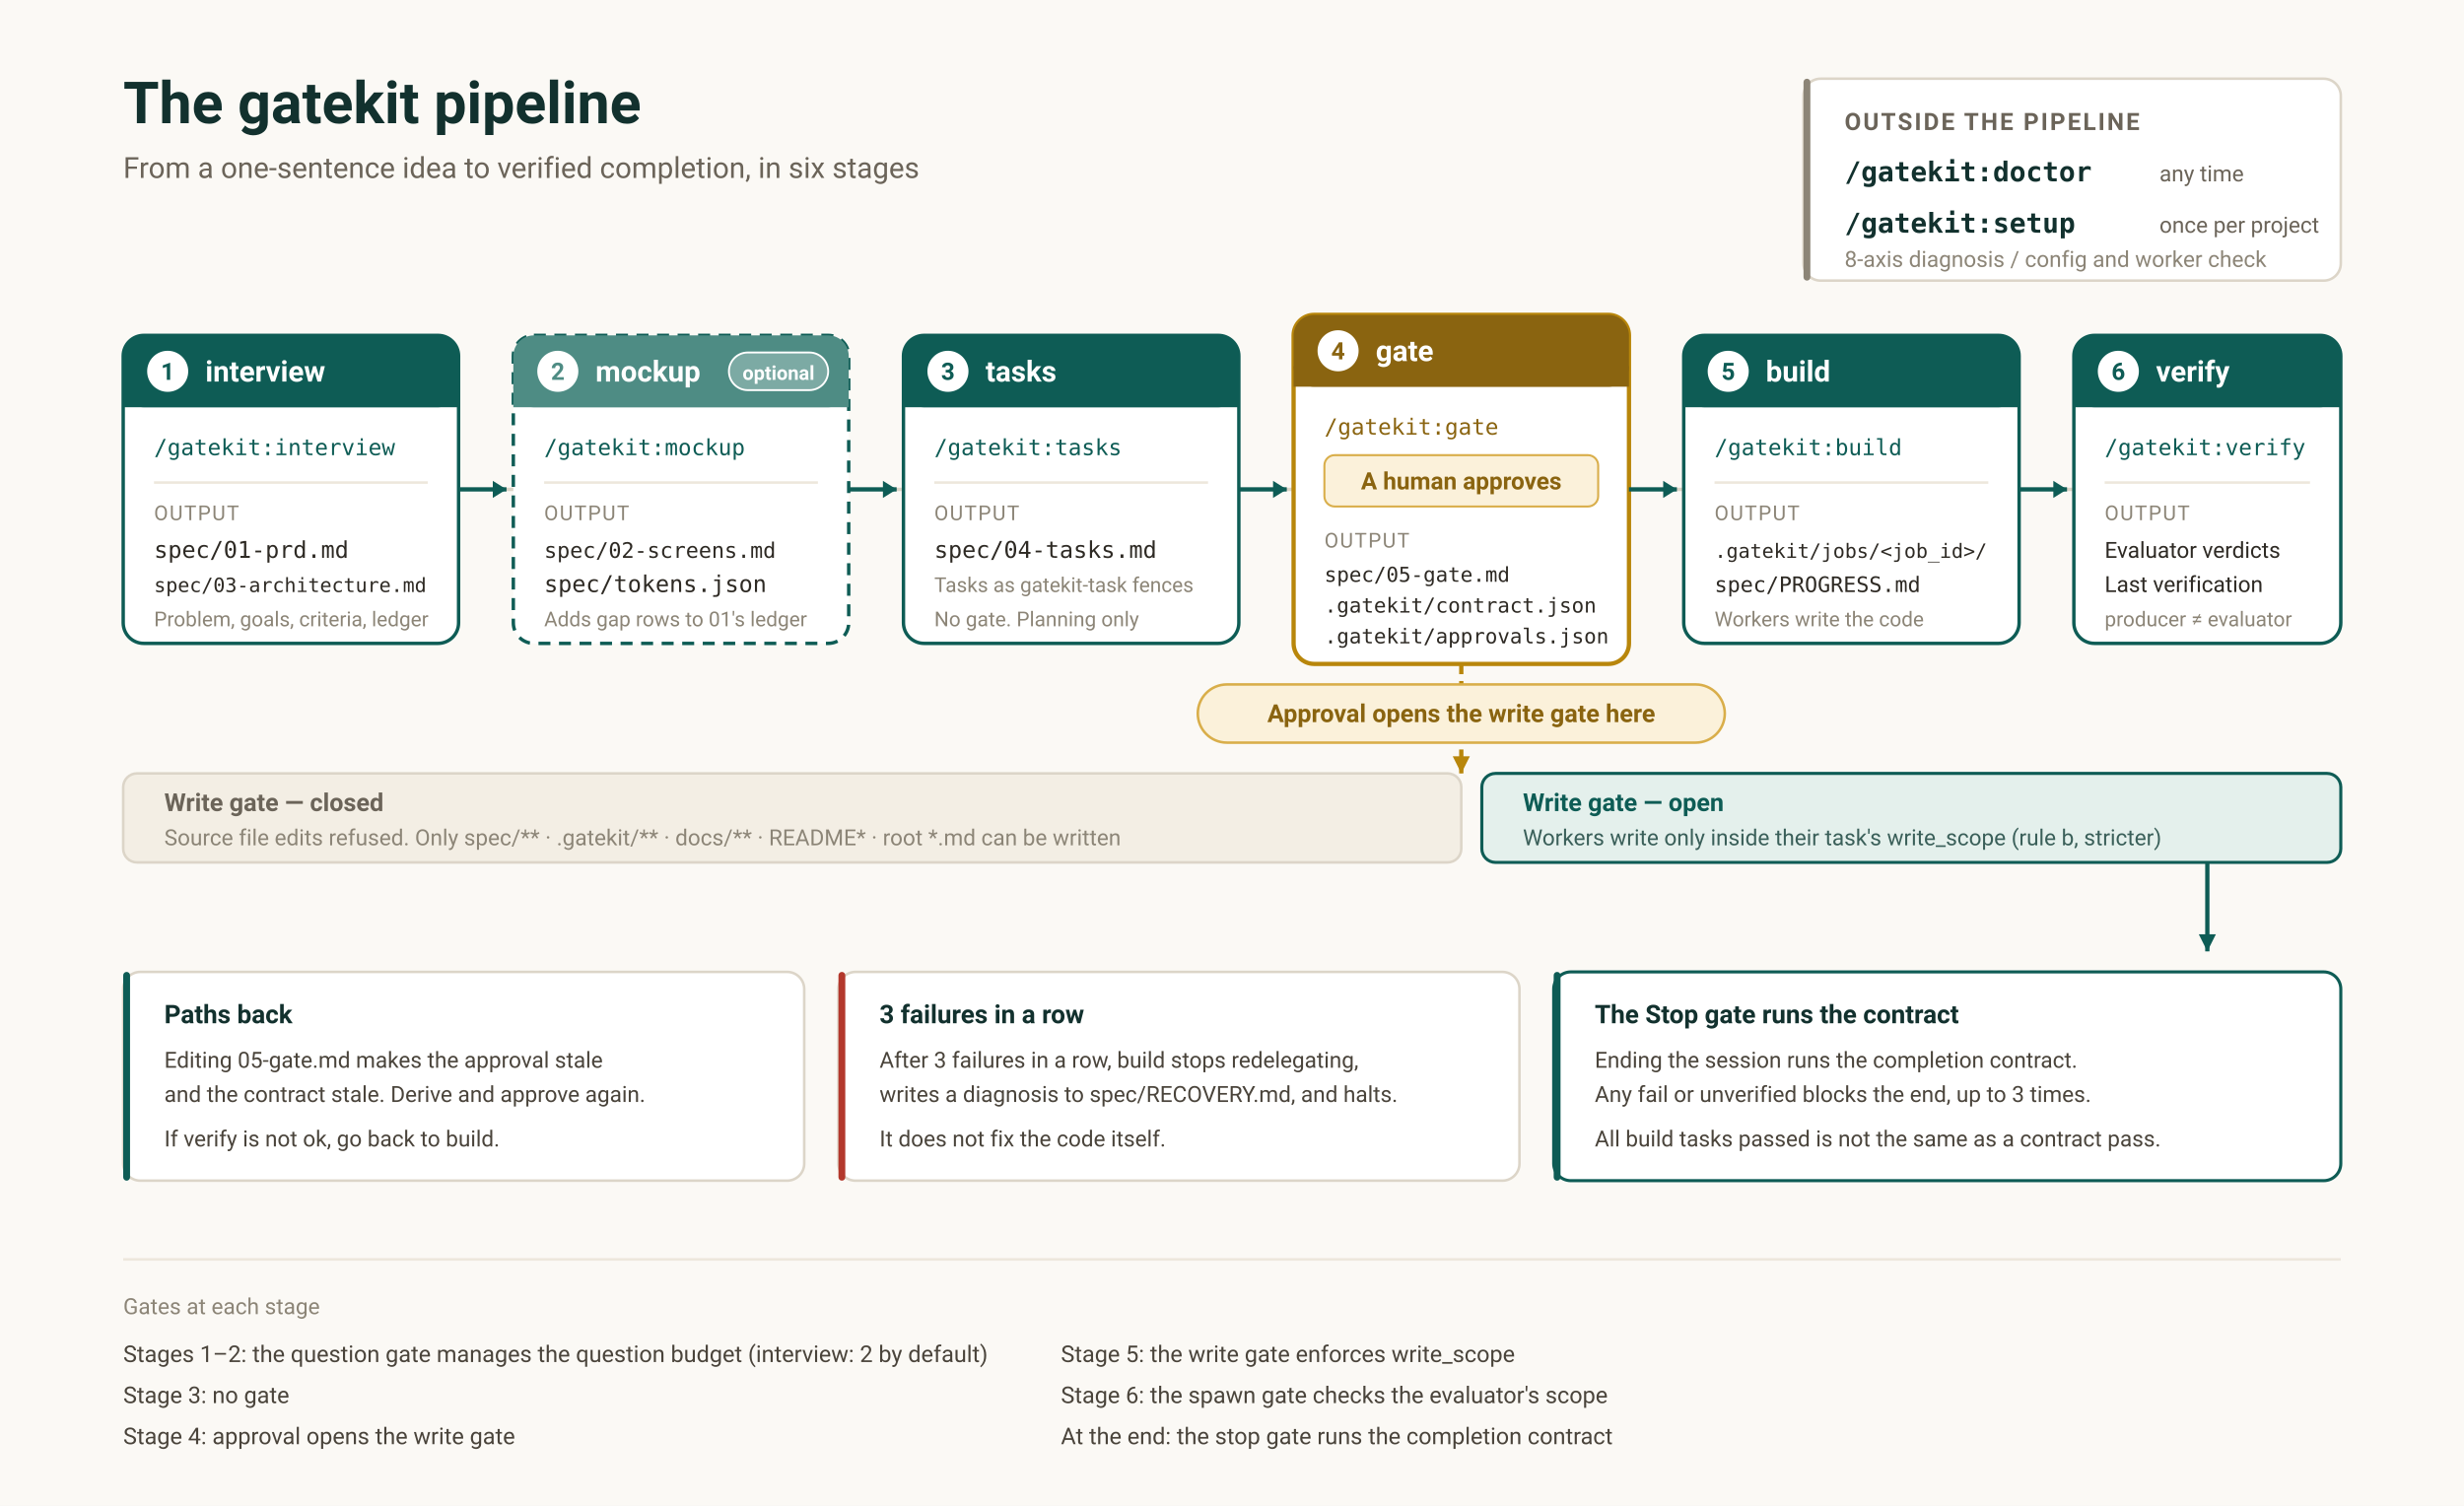
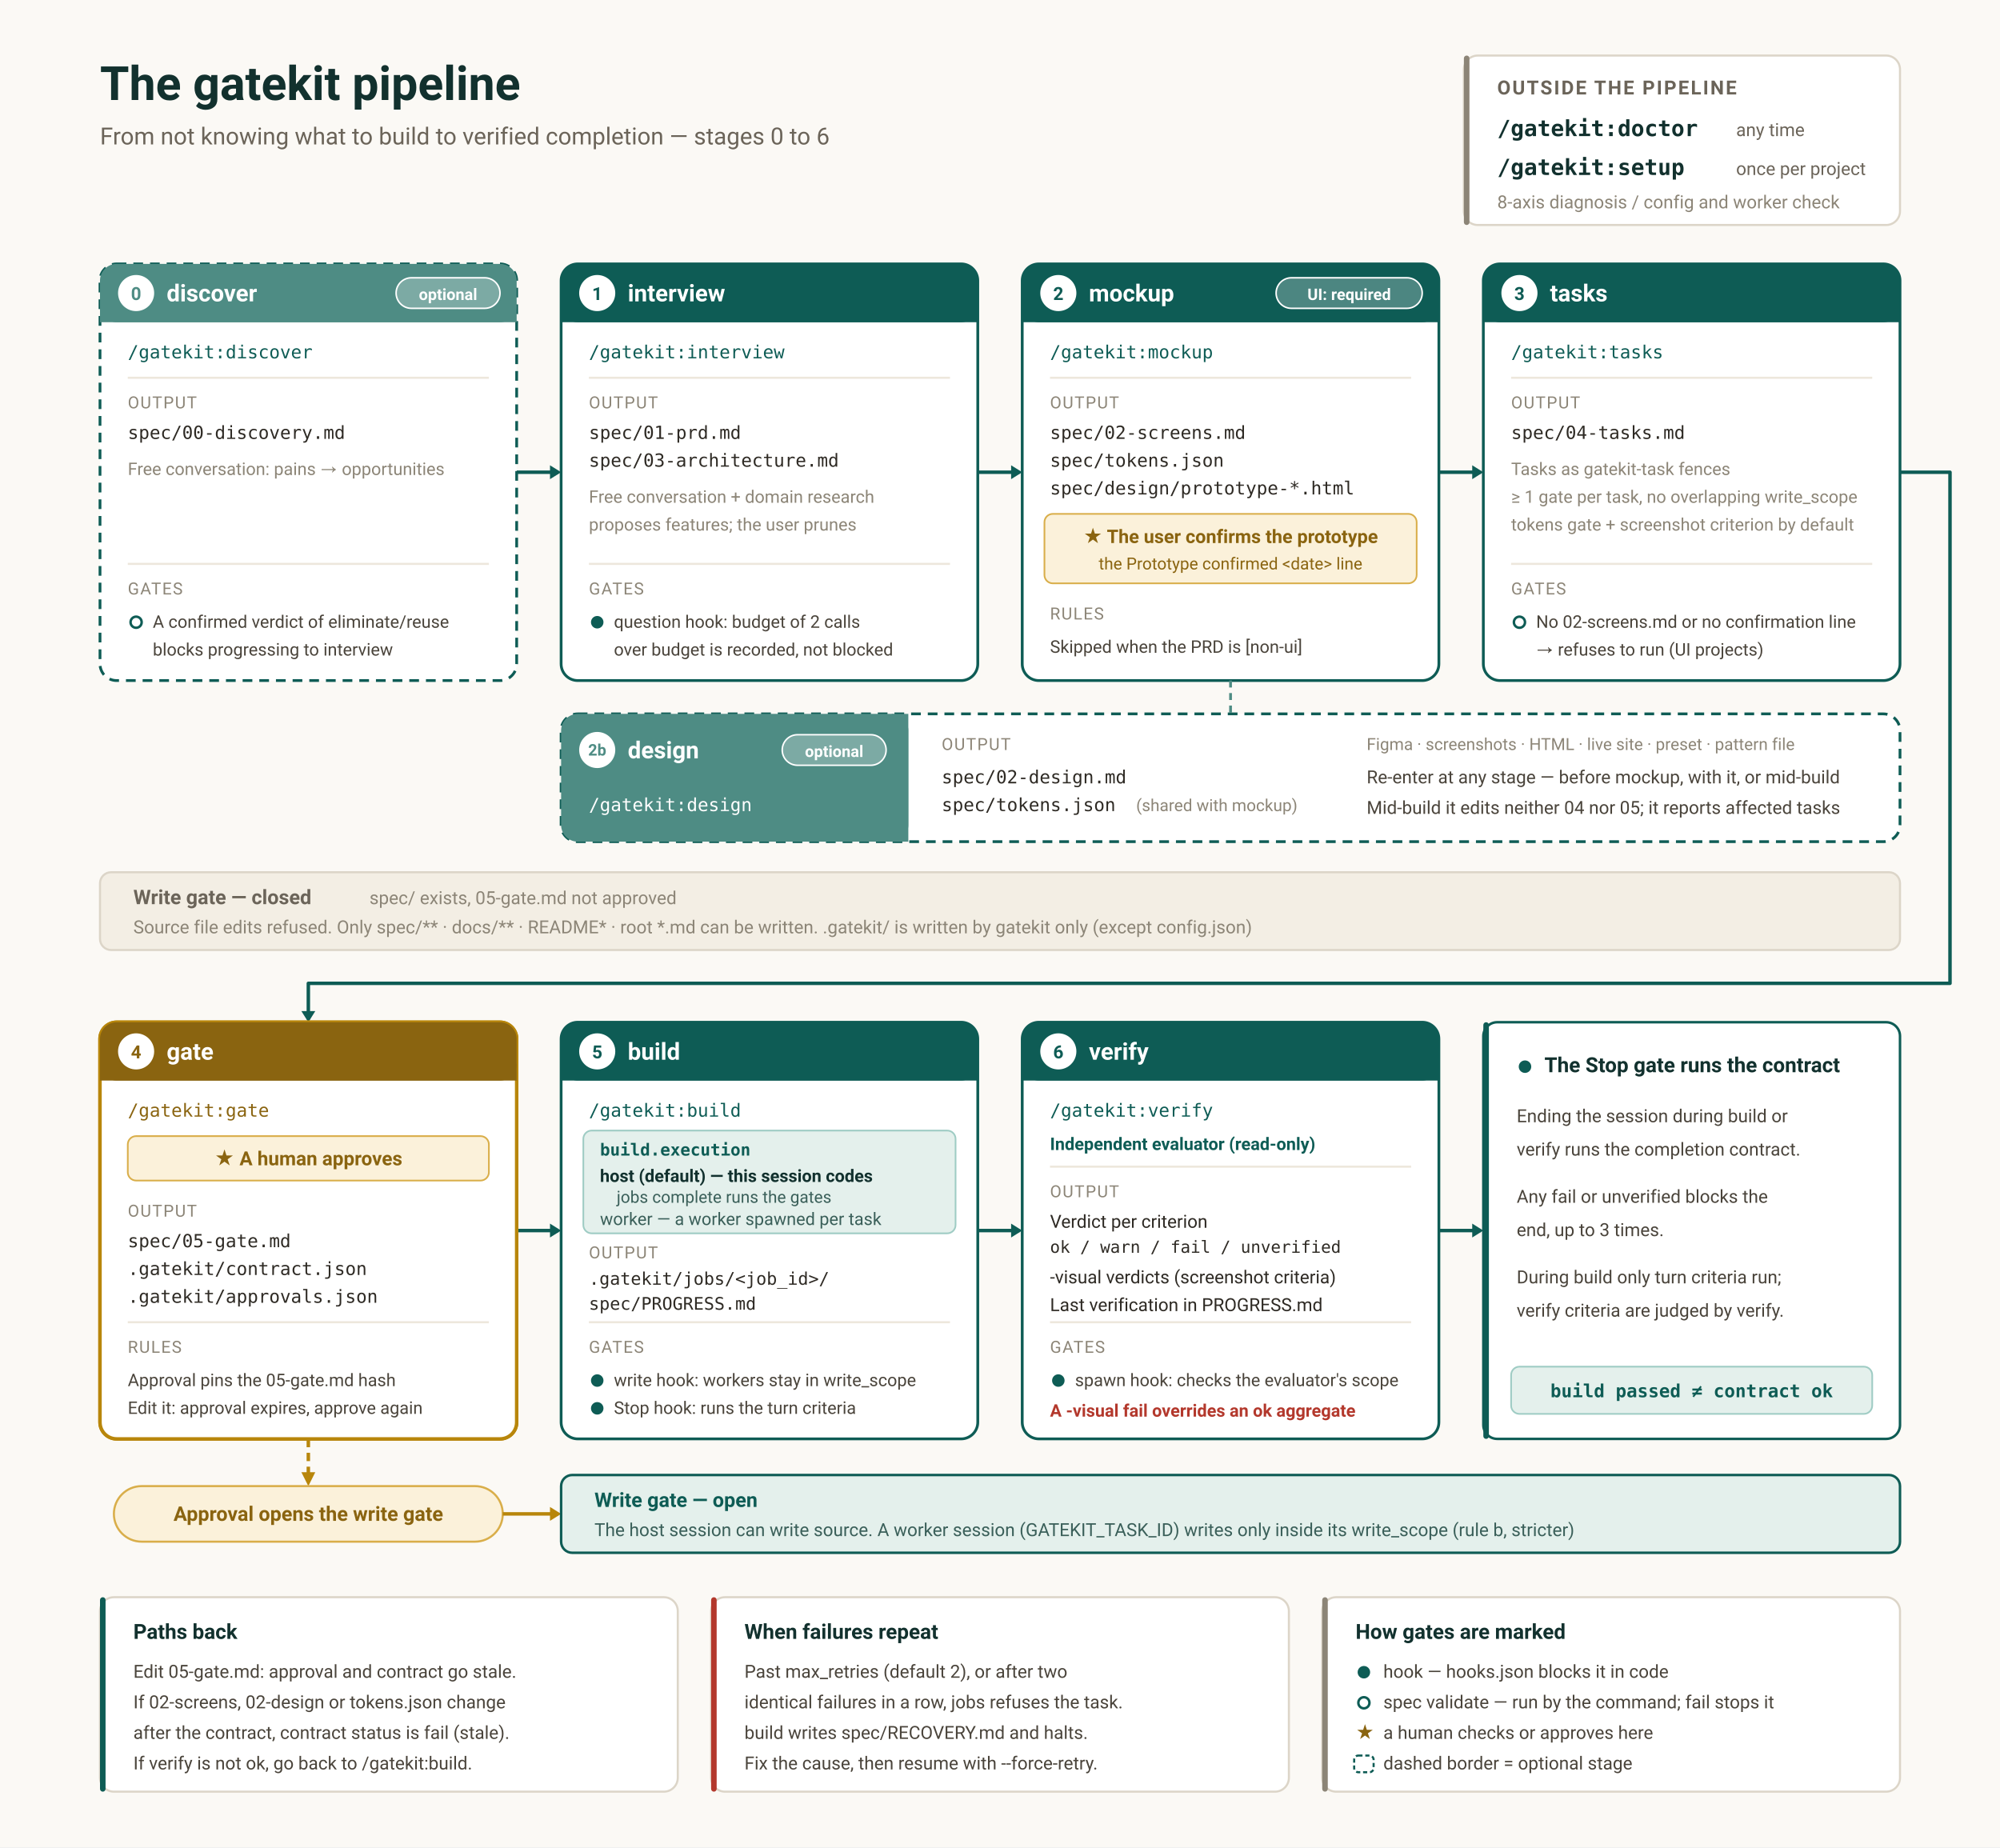
- <svg xmlns="http://www.w3.org/2000/svg" width="1440" height="880" viewBox="0 0 1440 880" font-family="-apple-system, BlinkMacSystemFont, &quot;Segoe UI&quot;, Roboto, Helvetica, Arial, sans-serif">
-   <rect x="0" y="0" width="1440" height="880" fill="#FBF9F5" />
-   <text x="72" y="72" font-size="34" font-weight="700" fill="#12312E">The gatekit pipeline</text>
-   <text x="72" y="104" font-size="17" fill="#6B6459">From a one-sentence idea to verified completion, in six stages</text>
-   <rect x="1054" y="46" width="314" height="118" rx="10" fill="#FFFFFF" stroke="#DCD5C8" stroke-width="1.5" />
-   <rect x="1054" y="46" width="4" height="118" rx="2" fill="#8C8577" />
-   <text x="1078" y="76" font-size="14" font-weight="700" fill="#6B6459" letter-spacing="1.2">OUTSIDE THE PIPELINE</text>
-   <text x="1078" y="106" font-size="16" font-weight="600" fill="#12312E" font-family="ui-monospace, SFMono-Regular, Menlo, monospace">/gatekit:doctor</text>
-   <text x="1262" y="106" font-size="13" fill="#6B6459">any time</text>
-   <text x="1078" y="136" font-size="16" font-weight="600" fill="#12312E" font-family="ui-monospace, SFMono-Regular, Menlo, monospace">/gatekit:setup</text>
-   <text x="1262" y="136" font-size="13" fill="#6B6459">once per project</text>
-   <text x="1078" y="156" font-size="13" fill="#8C8577">8-axis diagnosis / config and worker check</text>
-   <line x1="72" y1="286" x2="1368" y2="286" stroke="#DCD5C8" stroke-width="2" />
-   <g>
-     <rect x="72" y="196" width="196" height="180" rx="12" fill="#FFFFFF" stroke="#0E5C55" stroke-width="2" />
-     <rect x="72" y="196" width="196" height="42" rx="12" fill="#0E5C55" />
-     <rect x="72" y="226" width="196" height="12" fill="#0E5C55" />
-     <circle cx="98" cy="217" r="12" fill="#FFFFFF" />
-     <text x="98" y="222" font-size="14" font-weight="700" fill="#0E5C55" text-anchor="middle">1</text>
-     <text x="120" y="223" font-size="17" font-weight="700" fill="#FFFFFF">interview</text>
-     <text x="90" y="266" font-size="13" fill="#0E5C55" font-family="ui-monospace, SFMono-Regular, Menlo, monospace">/gatekit:interview</text>
-     <line x1="90" y1="282" x2="250" y2="282" stroke="#EDE7DC" stroke-width="1.5" />
-     <text x="90" y="304" font-size="12" fill="#8C8577" letter-spacing="0.8">OUTPUT</text>
-     <text x="90" y="326" font-size="13.5" fill="#2E2A24" font-family="ui-monospace, SFMono-Regular, Menlo, monospace">spec/01-prd.md</text>
-     <text x="90" y="346" font-size="11.5" fill="#2E2A24" font-family="ui-monospace, SFMono-Regular, Menlo, monospace">spec/03-architecture.md</text>
-     <text x="90" y="366" font-size="12" fill="#8C8577">Problem, goals, criteria, ledger</text>
-   </g>
-   <path d="M 268 286 L 296 286" stroke="#0E5C55" stroke-width="2.5" fill="none" />
-   <path d="M 296 286 L 288 281 L 288 291 Z" fill="#0E5C55" />
-   <g>
-     <rect x="300" y="196" width="196" height="180" rx="12" fill="#FFFFFF" stroke="#0E5C55" stroke-width="2" stroke-dasharray="7 5" />
-     <rect x="300" y="196" width="196" height="42" rx="12" fill="#4E8C84" />
-     <rect x="300" y="226" width="196" height="12" fill="#4E8C84" />
-     <circle cx="326" cy="217" r="12" fill="#FFFFFF" />
-     <text x="326" y="222" font-size="14" font-weight="700" fill="#4E8C84" text-anchor="middle">2</text>
-     <text x="348" y="223" font-size="17" font-weight="700" fill="#FFFFFF">mockup</text>
-     <rect x="426" y="206" width="58" height="22" rx="11" fill="#FFFFFF" fill-opacity="0.26" stroke="#FFFFFF" stroke-width="1.1" />
-     <text x="455" y="222" font-size="11.5" font-weight="700" fill="#FFFFFF" text-anchor="middle">optional</text>
-     <text x="318" y="266" font-size="13" fill="#0E5C55" font-family="ui-monospace, SFMono-Regular, Menlo, monospace">/gatekit:mockup</text>
-     <line x1="318" y1="282" x2="478" y2="282" stroke="#EDE7DC" stroke-width="1.5" />
-     <text x="318" y="304" font-size="12" fill="#8C8577" letter-spacing="0.8">OUTPUT</text>
-     <text x="318" y="326" font-size="12.5" fill="#2E2A24" font-family="ui-monospace, SFMono-Regular, Menlo, monospace">spec/02-screens.md</text>
-     <text x="318" y="346" font-size="13.5" fill="#2E2A24" font-family="ui-monospace, SFMono-Regular, Menlo, monospace">spec/tokens.json</text>
-     <text x="318" y="366" font-size="12" fill="#8C8577">Adds gap rows to 01's ledger</text>
-   </g>
-   <path d="M 496 286 L 524 286" stroke="#0E5C55" stroke-width="2.5" fill="none" />
-   <path d="M 524 286 L 516 281 L 516 291 Z" fill="#0E5C55" />
-   <g>
-     <rect x="528" y="196" width="196" height="180" rx="12" fill="#FFFFFF" stroke="#0E5C55" stroke-width="2" />
-     <rect x="528" y="196" width="196" height="42" rx="12" fill="#0E5C55" />
-     <rect x="528" y="226" width="196" height="12" fill="#0E5C55" />
-     <circle cx="554" cy="217" r="12" fill="#FFFFFF" />
-     <text x="554" y="222" font-size="14" font-weight="700" fill="#0E5C55" text-anchor="middle">3</text>
-     <text x="576" y="223" font-size="17" font-weight="700" fill="#FFFFFF">tasks</text>
-     <text x="546" y="266" font-size="13" fill="#0E5C55" font-family="ui-monospace, SFMono-Regular, Menlo, monospace">/gatekit:tasks</text>
-     <line x1="546" y1="282" x2="706" y2="282" stroke="#EDE7DC" stroke-width="1.5" />
-     <text x="546" y="304" font-size="12" fill="#8C8577" letter-spacing="0.8">OUTPUT</text>
-     <text x="546" y="326" font-size="13.5" fill="#2E2A24" font-family="ui-monospace, SFMono-Regular, Menlo, monospace">spec/04-tasks.md</text>
-     <text x="546" y="346" font-size="12" fill="#8C8577">Tasks as gatekit-task fences</text>
-     <text x="546" y="366" font-size="12" fill="#8C8577">No gate. Planning only</text>
-   </g>
-   <path d="M 724 286 L 752 286" stroke="#0E5C55" stroke-width="2.5" fill="none" />
-   <path d="M 752 286 L 744 281 L 744 291 Z" fill="#0E5C55" />
-   <g>
-     <rect x="756" y="184" width="196" height="204" rx="12" fill="#FFFFFF" stroke="#B8860B" stroke-width="2.5" />
-     <rect x="756" y="184" width="196" height="42" rx="12" fill="#8A6410" />
-     <rect x="756" y="214" width="196" height="12" fill="#8A6410" />
-     <circle cx="782" cy="205" r="12" fill="#FFFFFF" />
-     <text x="782" y="210" font-size="14" font-weight="700" fill="#8A6410" text-anchor="middle">4</text>
-     <text x="804" y="211" font-size="17" font-weight="700" fill="#FFFFFF">gate</text>
-     <text x="774" y="254" font-size="13" fill="#8A6410" font-family="ui-monospace, SFMono-Regular, Menlo, monospace">/gatekit:gate</text>
-     <rect x="774" y="266" width="160" height="30" rx="6" fill="#FBF1DA" stroke="#D9AE4A" stroke-width="1.2" />
-     <text x="854" y="286" font-size="14" font-weight="700" fill="#8A6410" text-anchor="middle">A human approves</text>
-     <text x="774" y="320" font-size="12" fill="#8C8577" letter-spacing="0.8">OUTPUT</text>
-     <text x="774" y="340" font-size="12" fill="#2E2A24" font-family="ui-monospace, SFMono-Regular, Menlo, monospace">spec/05-gate.md</text>
-     <text x="774" y="358" font-size="12" fill="#2E2A24" font-family="ui-monospace, SFMono-Regular, Menlo, monospace">.gatekit/contract.json</text>
-     <text x="774" y="376" font-size="12" fill="#2E2A24" font-family="ui-monospace, SFMono-Regular, Menlo, monospace">.gatekit/approvals.json</text>
-   </g>
-   <path d="M 952 286 L 980 286" stroke="#0E5C55" stroke-width="2.5" fill="none" />
-   <path d="M 980 286 L 972 281 L 972 291 Z" fill="#0E5C55" />
-   <g>
-     <rect x="984" y="196" width="196" height="180" rx="12" fill="#FFFFFF" stroke="#0E5C55" stroke-width="2" />
-     <rect x="984" y="196" width="196" height="42" rx="12" fill="#0E5C55" />
-     <rect x="984" y="226" width="196" height="12" fill="#0E5C55" />
-     <circle cx="1010" cy="217" r="12" fill="#FFFFFF" />
-     <text x="1010" y="222" font-size="14" font-weight="700" fill="#0E5C55" text-anchor="middle">5</text>
-     <text x="1032" y="223" font-size="17" font-weight="700" fill="#FFFFFF">build</text>
-     <text x="1002" y="266" font-size="13" fill="#0E5C55" font-family="ui-monospace, SFMono-Regular, Menlo, monospace">/gatekit:build</text>
-     <line x1="1002" y1="282" x2="1162" y2="282" stroke="#EDE7DC" stroke-width="1.5" />
-     <text x="1002" y="304" font-size="12" fill="#8C8577" letter-spacing="0.8">OUTPUT</text>
-     <text x="1002" y="326" font-size="11.5" fill="#2E2A24" font-family="ui-monospace, SFMono-Regular, Menlo, monospace">.gatekit/jobs/&lt;job_id&gt;/</text>
-     <text x="1002" y="346" font-size="12.5" fill="#2E2A24" font-family="ui-monospace, SFMono-Regular, Menlo, monospace">spec/PROGRESS.md</text>
-     <text x="1002" y="366" font-size="12" fill="#8C8577">Workers write the code</text>
-   </g>
-   <path d="M 1180 286 L 1208 286" stroke="#0E5C55" stroke-width="2.5" fill="none" />
-   <path d="M 1208 286 L 1200 281 L 1200 291 Z" fill="#0E5C55" />
-   <g>
-     <rect x="1212" y="196" width="156" height="180" rx="12" fill="#FFFFFF" stroke="#0E5C55" stroke-width="2" />
-     <rect x="1212" y="196" width="156" height="42" rx="12" fill="#0E5C55" />
-     <rect x="1212" y="226" width="156" height="12" fill="#0E5C55" />
-     <circle cx="1238" cy="217" r="12" fill="#FFFFFF" />
-     <text x="1238" y="222" font-size="14" font-weight="700" fill="#0E5C55" text-anchor="middle">6</text>
-     <text x="1260" y="223" font-size="17" font-weight="700" fill="#FFFFFF">verify</text>
-     <text x="1230" y="266" font-size="13" fill="#0E5C55" font-family="ui-monospace, SFMono-Regular, Menlo, monospace">/gatekit:verify</text>
-     <line x1="1230" y1="282" x2="1350" y2="282" stroke="#EDE7DC" stroke-width="1.5" />
-     <text x="1230" y="304" font-size="12" fill="#8C8577" letter-spacing="0.8">OUTPUT</text>
-     <text x="1230" y="326" font-size="13" fill="#2E2A24">Evaluator verdicts</text>
-     <text x="1230" y="346" font-size="13" fill="#2E2A24">Last verification</text>
-     <text x="1230" y="366" font-size="12" fill="#8C8577">producer ≠ evaluator</text>
-   </g>
-   <rect x="72" y="452" width="782" height="52" rx="8" fill="#F3EEE4" stroke="#DCD5C8" stroke-width="1.5" />
-   <text x="96" y="474" font-size="14.5" font-weight="700" fill="#6B6459">Write gate — closed</text>
-   <text x="96" y="494" font-size="13" fill="#8C8577">Source file edits refused. Only spec/** · .gatekit/** · docs/** · README* · root *.md can be written</text>
-   <rect x="866" y="452" width="502" height="52" rx="8" fill="#E4F0EC" stroke="#0E5C55" stroke-width="1.8" />
-   <text x="890" y="474" font-size="14.5" font-weight="700" fill="#0E5C55">Write gate — open</text>
-   <text x="890" y="494" font-size="13" fill="#3A5F59">Workers write only inside their task's write_scope (rule b, stricter)</text>
-   <line x1="854" y1="388" x2="854" y2="452" stroke="#B8860B" stroke-width="2.5" stroke-dasharray="6 4" />
-   <path d="M 854 452 L 849 442 L 859 442 Z" fill="#B8860B" />
-   <rect x="700" y="400" width="308" height="34" rx="17" fill="#FBF1DA" stroke="#D9AE4A" stroke-width="1.5" />
-   <text x="854" y="422" font-size="14.5" font-weight="700" fill="#8A6410" text-anchor="middle">Approval opens the write gate here</text>
-   <line x1="1290" y1="504" x2="1290" y2="556" stroke="#0E5C55" stroke-width="2.5" />
-   <path d="M 1290 556 L 1285 546 L 1295 546 Z" fill="#0E5C55" />
-   <rect x="72" y="568" width="398" height="122" rx="10" fill="#FFFFFF" stroke="#DCD5C8" stroke-width="1.5" />
-   <rect x="72" y="568" width="4" height="122" rx="2" fill="#0E5C55" />
-   <text x="96" y="598" font-size="15" font-weight="700" fill="#12312E">Paths back</text>
-   <text x="96" y="624" font-size="13" fill="#4A443B">Editing 05-gate.md makes the approval stale</text>
-   <text x="96" y="644" font-size="13" fill="#4A443B">and the contract stale. Derive and approve again.</text>
-   <text x="96" y="670" font-size="13" fill="#4A443B">If verify is not ok, go back to build.</text>
-   <rect x="490" y="568" width="398" height="122" rx="10" fill="#FFFFFF" stroke="#DCD5C8" stroke-width="1.5" />
-   <rect x="490" y="568" width="4" height="122" rx="2" fill="#B3382C" />
-   <text x="514" y="598" font-size="15" font-weight="700" fill="#12312E">3 failures in a row</text>
-   <text x="514" y="624" font-size="13" fill="#4A443B">After 3 failures in a row, build stops redelegating,</text>
-   <text x="514" y="644" font-size="13" fill="#4A443B">writes a diagnosis to spec/RECOVERY.md, and halts.</text>
-   <text x="514" y="670" font-size="13" fill="#4A443B">It does not fix the code itself.</text>
-   <rect x="908" y="568" width="460" height="122" rx="10" fill="#FFFFFF" stroke="#0E5C55" stroke-width="1.8" />
-   <rect x="908" y="568" width="4" height="122" rx="2" fill="#0E5C55" />
-   <text x="932" y="598" font-size="15" font-weight="700" fill="#12312E">The Stop gate runs the contract</text>
-   <text x="932" y="624" font-size="13" fill="#4A443B">Ending the session runs the completion contract.</text>
-   <text x="932" y="644" font-size="13" fill="#4A443B">Any fail or unverified blocks the end, up to 3 times.</text>
-   <text x="932" y="670" font-size="13" fill="#4A443B">All build tasks passed is not the same as a contract pass.</text>
-   <line x1="72" y1="736" x2="1368" y2="736" stroke="#EDE7DC" stroke-width="1.5" />
-   <text x="72" y="768" font-size="13" fill="#8C8577">Gates at each stage</text>
-   <text x="72" y="796" font-size="13.5" fill="#4A443B">Stages 1–2: the question gate manages the question budget (interview: 2 by default)</text>
-   <text x="72" y="820" font-size="13.5" fill="#4A443B">Stage 3: no gate</text>
-   <text x="72" y="844" font-size="13.5" fill="#4A443B">Stage 4: approval opens the write gate</text>
-   <text x="620" y="796" font-size="13.5" fill="#4A443B">Stage 5: the write gate enforces write_scope</text>
-   <text x="620" y="820" font-size="13.5" fill="#4A443B">Stage 6: the spawn gate checks the evaluator's scope</text>
-   <text x="620" y="844" font-size="13.5" fill="#4A443B">At the end: the stop gate runs the completion contract</text>
+ <svg xmlns="http://www.w3.org/2000/svg" width="1440" height="1330" viewBox="0 0 1440 1330" font-family="-apple-system, BlinkMacSystemFont, &quot;Segoe UI&quot;, Roboto, Helvetica, Arial, sans-serif">
+   <rect x="0" y="0" width="1440" height="1330" fill="#FBF9F5" />
+   <text x="72" y="72" font-size="34" fill="#12312E" font-weight="700">The gatekit pipeline</text>
+   <text x="72" y="104" font-size="17" fill="#6B6459">From not knowing what to build to verified completion — stages 0 to 6</text>
+   <rect x="1054" y="40" width="314" height="122" rx="10" fill="#FFFFFF" stroke="#DCD5C8" stroke-width="1.5" />
+   <rect x="1054" y="40" width="4" height="122" rx="2" fill="#8C8577" />
+   <text x="1078" y="68" font-size="14" fill="#6B6459" font-weight="700" letter-spacing="1.2">OUTSIDE THE PIPELINE</text>
+   <text x="1078" y="98" font-size="16" fill="#12312E" font-weight="600" font-family="ui-monospace, SFMono-Regular, Menlo, monospace">/gatekit:doctor</text>
+   <text x="1250" y="98" font-size="13" fill="#6B6459">any time</text>
+   <text x="1078" y="126" font-size="16" fill="#12312E" font-weight="600" font-family="ui-monospace, SFMono-Regular, Menlo, monospace">/gatekit:setup</text>
+   <text x="1250" y="126" font-size="13" fill="#6B6459">once per project</text>
+   <text x="1078" y="150" font-size="13" fill="#8C8577">8-axis diagnosis / config and worker check</text>
+   <path d="M 372 340 L 402 340" stroke="#0E5C55" stroke-width="2.5" fill="none" />
+   <path d="M 404 340 L 396 335 L 396 345 Z" fill="#0E5C55" />
+   <path d="M 704 340 L 734 340" stroke="#0E5C55" stroke-width="2.5" fill="none" />
+   <path d="M 736 340 L 728 335 L 728 345 Z" fill="#0E5C55" />
+   <path d="M 1036 340 L 1066 340" stroke="#0E5C55" stroke-width="2.5" fill="none" />
+   <path d="M 1068 340 L 1060 335 L 1060 345 Z" fill="#0E5C55" />
+   <rect x="72" y="190" width="300" height="300" rx="12" fill="#FFFFFF" stroke="#0E5C55" stroke-width="2" stroke-dasharray="7 5" />
+   <rect x="72" y="190" width="300" height="42" rx="12" fill="#4E8C84" />
+   <rect x="72" y="220" width="300" height="12" fill="#4E8C84" />
+   <circle cx="98" cy="211" r="13" fill="#FFFFFF" />
+   <text x="98" y="216" font-size="13" fill="#4E8C84" font-weight="700" text-anchor="middle">0</text>
+   <text x="120" y="217" font-size="17" fill="#FFFFFF" font-weight="700">discover</text>
+   <rect x="285.2" y="200" width="74.8" height="22" rx="11" fill="#FFFFFF" fill-opacity="0.26" stroke="#FFFFFF" stroke-width="1.1" />
+   <text x="322.6" y="216" font-size="11.5" fill="#FFFFFF" font-weight="700" text-anchor="middle">optional</text>
+   <text x="92" y="258" font-size="13" fill="#0E5C55" font-family="ui-monospace, SFMono-Regular, Menlo, monospace">/gatekit:discover</text>
+   <line x1="92" y1="272" x2="352" y2="272" stroke="#EDE7DC" stroke-width="1.5" />
+   <text x="92" y="294" font-size="12" fill="#8C8577" letter-spacing="0.8">OUTPUT</text>
+   <text x="92" y="316" font-size="13" fill="#2E2A24" font-family="ui-monospace, SFMono-Regular, Menlo, monospace">spec/00-discovery.md</text>
+   <text x="92" y="342" font-size="12.5" fill="#8C8577">Free conversation: pains → opportunities</text>
+   <line x1="92" y1="406" x2="352" y2="406" stroke="#EDE7DC" stroke-width="1.5" />
+   <text x="92" y="428" font-size="12" fill="#8C8577" letter-spacing="0.8">GATES</text>
+   <circle cx="98" cy="448" r="4" fill="#FFFFFF" stroke="#0E5C55" stroke-width="1.8" />
+   <text x="110" y="452" font-size="12.5" fill="#4A443B">A confirmed verdict of eliminate/reuse</text>
+   <text x="110" y="472" font-size="12.5" fill="#4A443B">blocks progressing to interview</text>
+   <rect x="404" y="190" width="300" height="300" rx="12" fill="#FFFFFF" stroke="#0E5C55" stroke-width="2" />
+   <rect x="404" y="190" width="300" height="42" rx="12" fill="#0E5C55" />
+   <rect x="404" y="220" width="300" height="12" fill="#0E5C55" />
+   <circle cx="430" cy="211" r="13" fill="#FFFFFF" />
+   <text x="430" y="216" font-size="13" fill="#0E5C55" font-weight="700" text-anchor="middle">1</text>
+   <text x="452" y="217" font-size="17" fill="#FFFFFF" font-weight="700">interview</text>
+   <text x="424" y="258" font-size="13" fill="#0E5C55" font-family="ui-monospace, SFMono-Regular, Menlo, monospace">/gatekit:interview</text>
+   <line x1="424" y1="272" x2="684" y2="272" stroke="#EDE7DC" stroke-width="1.5" />
+   <text x="424" y="294" font-size="12" fill="#8C8577" letter-spacing="0.8">OUTPUT</text>
+   <text x="424" y="316" font-size="13" fill="#2E2A24" font-family="ui-monospace, SFMono-Regular, Menlo, monospace">spec/01-prd.md</text>
+   <text x="424" y="336" font-size="13" fill="#2E2A24" font-family="ui-monospace, SFMono-Regular, Menlo, monospace">spec/03-architecture.md</text>
+   <text x="424" y="362" font-size="12.5" fill="#8C8577">Free conversation + domain research</text>
+   <text x="424" y="382" font-size="12.5" fill="#8C8577">proposes features; the user prunes</text>
+   <line x1="424" y1="406" x2="684" y2="406" stroke="#EDE7DC" stroke-width="1.5" />
+   <text x="424" y="428" font-size="12" fill="#8C8577" letter-spacing="0.8">GATES</text>
+   <circle cx="430" cy="448" r="4.5" fill="#0E5C55" />
+   <text x="442" y="452" font-size="12.5" fill="#4A443B">question hook: budget of 2 calls</text>
+   <text x="442" y="472" font-size="12.5" fill="#4A443B">over budget is recorded, not blocked</text>
+   <rect x="736" y="190" width="300" height="300" rx="12" fill="#FFFFFF" stroke="#0E5C55" stroke-width="2" />
+   <rect x="736" y="190" width="300" height="42" rx="12" fill="#0E5C55" />
+   <rect x="736" y="220" width="300" height="12" fill="#0E5C55" />
+   <circle cx="762" cy="211" r="13" fill="#FFFFFF" />
+   <text x="762" y="216" font-size="13" fill="#0E5C55" font-weight="700" text-anchor="middle">2</text>
+   <text x="784" y="217" font-size="17" fill="#FFFFFF" font-weight="700">mockup</text>
+   <rect x="918.8" y="200" width="105.2" height="22" rx="11" fill="#FFFFFF" fill-opacity="0.26" stroke="#FFFFFF" stroke-width="1.1" />
+   <text x="971.4" y="216" font-size="11.5" fill="#FFFFFF" font-weight="700" text-anchor="middle">UI: required</text>
+   <text x="756" y="258" font-size="13" fill="#0E5C55" font-family="ui-monospace, SFMono-Regular, Menlo, monospace">/gatekit:mockup</text>
+   <line x1="756" y1="272" x2="1016" y2="272" stroke="#EDE7DC" stroke-width="1.5" />
+   <text x="756" y="294" font-size="12" fill="#8C8577" letter-spacing="0.8">OUTPUT</text>
+   <text x="756" y="316" font-size="13" fill="#2E2A24" font-family="ui-monospace, SFMono-Regular, Menlo, monospace">spec/02-screens.md</text>
+   <text x="756" y="336" font-size="13" fill="#2E2A24" font-family="ui-monospace, SFMono-Regular, Menlo, monospace">spec/tokens.json</text>
+   <text x="756" y="356" font-size="13" fill="#2E2A24" font-family="ui-monospace, SFMono-Regular, Menlo, monospace">spec/design/prototype-*.html</text>
+   <rect x="752" y="370" width="268" height="50" rx="6" fill="#FBF1DA" stroke="#D9AE4A" stroke-width="1.2" />
+   <text x="886" y="391" font-size="13.5" fill="#8A6410" font-weight="700" text-anchor="middle">★ The user confirms the prototype</text>
+   <text x="886" y="410" font-size="12" fill="#8A6410" text-anchor="middle">the Prototype confirmed &lt;date&gt; line</text>
+   <text x="756" y="446" font-size="12" fill="#8C8577" letter-spacing="0.8">RULES</text>
+   <text x="756" y="470" font-size="12.5" fill="#4A443B">Skipped when the PRD is [non-ui]</text>
+   <rect x="1068" y="190" width="300" height="300" rx="12" fill="#FFFFFF" stroke="#0E5C55" stroke-width="2" />
+   <rect x="1068" y="190" width="300" height="42" rx="12" fill="#0E5C55" />
+   <rect x="1068" y="220" width="300" height="12" fill="#0E5C55" />
+   <circle cx="1094" cy="211" r="13" fill="#FFFFFF" />
+   <text x="1094" y="216" font-size="13" fill="#0E5C55" font-weight="700" text-anchor="middle">3</text>
+   <text x="1116" y="217" font-size="17" fill="#FFFFFF" font-weight="700">tasks</text>
+   <text x="1088" y="258" font-size="13" fill="#0E5C55" font-family="ui-monospace, SFMono-Regular, Menlo, monospace">/gatekit:tasks</text>
+   <line x1="1088" y1="272" x2="1348" y2="272" stroke="#EDE7DC" stroke-width="1.5" />
+   <text x="1088" y="294" font-size="12" fill="#8C8577" letter-spacing="0.8">OUTPUT</text>
+   <text x="1088" y="316" font-size="13" fill="#2E2A24" font-family="ui-monospace, SFMono-Regular, Menlo, monospace">spec/04-tasks.md</text>
+   <text x="1088" y="342" font-size="12.5" fill="#8C8577">Tasks as gatekit-task fences</text>
+   <text x="1088" y="362" font-size="12.5" fill="#8C8577">≥ 1 gate per task, no overlapping write_scope</text>
+   <text x="1088" y="382" font-size="12.5" fill="#8C8577">tokens gate + screenshot criterion by default</text>
+   <line x1="1088" y1="406" x2="1348" y2="406" stroke="#EDE7DC" stroke-width="1.5" />
+   <text x="1088" y="428" font-size="12" fill="#8C8577" letter-spacing="0.8">GATES</text>
+   <circle cx="1094" cy="448" r="4" fill="#FFFFFF" stroke="#0E5C55" stroke-width="1.8" />
+   <text x="1106" y="452" font-size="12.5" fill="#4A443B">No 02-screens.md or no confirmation line</text>
+   <text x="1106" y="472" font-size="12.5" fill="#4A443B">→ refuses to run (UI projects)</text>
+   <line x1="886" y1="490" x2="886" y2="514" stroke="#4E8C84" stroke-width="2" stroke-dasharray="5 4" />
+   <rect x="404" y="514" width="964" height="92" rx="12" fill="#FFFFFF" stroke="#0E5C55" stroke-width="2" stroke-dasharray="7 5" />
+   <rect x="404" y="514" width="250" height="92" rx="12" fill="#4E8C84" />
+   <rect x="642" y="514" width="12" height="92" fill="#4E8C84" />
+   <circle cx="430" cy="540" r="13" fill="#FFFFFF" />
+   <text x="430" y="544" font-size="11.5" fill="#4E8C84" font-weight="700" text-anchor="middle">2b</text>
+   <text x="452" y="546" font-size="17" fill="#FFFFFF" font-weight="700">design</text>
+   <rect x="563.2" y="529" width="74.8" height="22" rx="11" fill="#FFFFFF" fill-opacity="0.26" stroke="#FFFFFF" stroke-width="1.1" />
+   <text x="600.6" y="545" font-size="11.5" fill="#FFFFFF" font-weight="700" text-anchor="middle">optional</text>
+   <text x="424" y="584" font-size="13" fill="#FFFFFF" font-family="ui-monospace, SFMono-Regular, Menlo, monospace">/gatekit:design</text>
+   <text x="678" y="540" font-size="12" fill="#8C8577" letter-spacing="0.8">OUTPUT</text>
+   <text x="678" y="564" font-size="13" fill="#2E2A24" font-family="ui-monospace, SFMono-Regular, Menlo, monospace">spec/02-design.md</text>
+   <text x="678" y="584" font-size="13" fill="#2E2A24" font-family="ui-monospace, SFMono-Regular, Menlo, monospace">spec/tokens.json</text>
+   <text x="818" y="584" font-size="12" fill="#8C8577">(shared with mockup)</text>
+   <text x="984" y="540" font-size="12" fill="#8C8577">Figma · screenshots · HTML · live site · preset · pattern file</text>
+   <text x="984" y="564" font-size="13" fill="#4A443B">Re-enter at any stage — before mockup, with it, or mid-build</text>
+   <text x="984" y="586" font-size="13" fill="#4A443B">Mid-build it edits neither 04 nor 05; it reports affected tasks</text>
+   <rect x="72" y="628" width="1296" height="56" rx="8" fill="#F3EEE4" stroke="#DCD5C8" stroke-width="1.5" />
+   <text x="96" y="651" font-size="14.5" fill="#6B6459" font-weight="700">Write gate — closed</text>
+   <text x="266" y="651" font-size="13" fill="#8C8577">spec/ exists, 05-gate.md not approved</text>
+   <text x="96" y="672" font-size="13" fill="#8C8577">Source file edits refused. Only spec/** · docs/** · README* · root *.md can be written.  .gatekit/ is written by gatekit only (except config.json)</text>
+   <path d="M 1368 340 L 1404 340 L 1404 708 L 222 708 L 222 734" stroke="#0E5C55" stroke-width="2.5" fill="none" stroke-linejoin="round" />
+   <path d="M 222 736 L 217 728 L 227 728 Z" fill="#0E5C55" />
+   <path d="M 372 886 L 402 886" stroke="#0E5C55" stroke-width="2.5" fill="none" />
+   <path d="M 404 886 L 396 881 L 396 891 Z" fill="#0E5C55" />
+   <path d="M 704 886 L 734 886" stroke="#0E5C55" stroke-width="2.5" fill="none" />
+   <path d="M 736 886 L 728 881 L 728 891 Z" fill="#0E5C55" />
+   <rect x="72" y="736" width="300" height="300" rx="12" fill="#FFFFFF" stroke="#B8860B" stroke-width="2.5" />
+   <rect x="72" y="736" width="300" height="300" rx="12" fill="#FFFFFF" stroke="#B8860B" stroke-width="2.5" />
+   <rect x="72" y="736" width="300" height="42" rx="12" fill="#8A6410" />
+   <rect x="72" y="766" width="300" height="12" fill="#8A6410" />
+   <circle cx="98" cy="757" r="13" fill="#FFFFFF" />
+   <text x="98" y="762" font-size="13" fill="#8A6410" font-weight="700" text-anchor="middle">4</text>
+   <text x="120" y="763" font-size="17" fill="#FFFFFF" font-weight="700">gate</text>
+   <text x="92" y="804" font-size="13" fill="#8A6410" font-family="ui-monospace, SFMono-Regular, Menlo, monospace">/gatekit:gate</text>
+   <rect x="92" y="818" width="260" height="32" rx="6" fill="#FBF1DA" stroke="#D9AE4A" stroke-width="1.2" />
+   <text x="222" y="839" font-size="14" fill="#8A6410" font-weight="700" text-anchor="middle">★ A human approves</text>
+   <text x="92" y="876" font-size="12" fill="#8C8577" letter-spacing="0.8">OUTPUT</text>
+   <text x="92" y="898" font-size="13" fill="#2E2A24" font-family="ui-monospace, SFMono-Regular, Menlo, monospace">spec/05-gate.md</text>
+   <text x="92" y="918" font-size="13" fill="#2E2A24" font-family="ui-monospace, SFMono-Regular, Menlo, monospace">.gatekit/contract.json</text>
+   <text x="92" y="938" font-size="13" fill="#2E2A24" font-family="ui-monospace, SFMono-Regular, Menlo, monospace">.gatekit/approvals.json</text>
+   <line x1="92" y1="952" x2="352" y2="952" stroke="#EDE7DC" stroke-width="1.5" />
+   <text x="92" y="974" font-size="12" fill="#8C8577" letter-spacing="0.8">RULES</text>
+   <text x="92" y="998" font-size="12.5" fill="#4A443B">Approval pins the 05-gate.md hash</text>
+   <text x="92" y="1018" font-size="12.5" fill="#4A443B">Edit it: approval expires, approve again</text>
+   <rect x="404" y="736" width="300" height="300" rx="12" fill="#FFFFFF" stroke="#0E5C55" stroke-width="2" />
+   <rect x="404" y="736" width="300" height="42" rx="12" fill="#0E5C55" />
+   <rect x="404" y="766" width="300" height="12" fill="#0E5C55" />
+   <circle cx="430" cy="757" r="13" fill="#FFFFFF" />
+   <text x="430" y="762" font-size="13" fill="#0E5C55" font-weight="700" text-anchor="middle">5</text>
+   <text x="452" y="763" font-size="17" fill="#FFFFFF" font-weight="700">build</text>
+   <text x="424" y="804" font-size="13" fill="#0E5C55" font-family="ui-monospace, SFMono-Regular, Menlo, monospace">/gatekit:build</text>
+   <rect x="420" y="814" width="268" height="74" rx="6" fill="#E4F0EC" stroke="#9FCCC4" stroke-width="1.2" />
+   <text x="432" y="832" font-size="12" fill="#0E5C55" font-weight="600" font-family="ui-monospace, SFMono-Regular, Menlo, monospace">build.execution</text>
+   <text x="432" y="851" font-size="12.5" fill="#12312E" font-weight="600">host (default) — this session codes</text>
+   <text x="444" y="866" font-size="12" fill="#3A5F59">jobs complete runs the gates</text>
+   <text x="432" y="882" font-size="12.5" fill="#3A5F59">worker — a worker spawned per task</text>
+   <text x="424" y="906" font-size="12" fill="#8C8577" letter-spacing="0.8">OUTPUT</text>
+   <text x="424" y="925" font-size="12.5" fill="#2E2A24" font-family="ui-monospace, SFMono-Regular, Menlo, monospace">.gatekit/jobs/&lt;job_id&gt;/</text>
+   <text x="424" y="943" font-size="12.5" fill="#2E2A24" font-family="ui-monospace, SFMono-Regular, Menlo, monospace">spec/PROGRESS.md</text>
+   <line x1="424" y1="952" x2="684" y2="952" stroke="#EDE7DC" stroke-width="1.5" />
+   <text x="424" y="974" font-size="12" fill="#8C8577" letter-spacing="0.8">GATES</text>
+   <circle cx="430" cy="994" r="4.5" fill="#0E5C55" />
+   <text x="442" y="998" font-size="12.5" fill="#4A443B">write hook: workers stay in write_scope</text>
+   <circle cx="430" cy="1014" r="4.5" fill="#0E5C55" />
+   <text x="442" y="1018" font-size="12.5" fill="#4A443B">Stop hook: runs the turn criteria</text>
+   <rect x="736" y="736" width="300" height="300" rx="12" fill="#FFFFFF" stroke="#0E5C55" stroke-width="2" />
+   <rect x="736" y="736" width="300" height="42" rx="12" fill="#0E5C55" />
+   <rect x="736" y="766" width="300" height="12" fill="#0E5C55" />
+   <circle cx="762" cy="757" r="13" fill="#FFFFFF" />
+   <text x="762" y="762" font-size="13" fill="#0E5C55" font-weight="700" text-anchor="middle">6</text>
+   <text x="784" y="763" font-size="17" fill="#FFFFFF" font-weight="700">verify</text>
+   <text x="756" y="804" font-size="13" fill="#0E5C55" font-family="ui-monospace, SFMono-Regular, Menlo, monospace">/gatekit:verify</text>
+   <text x="756" y="828" font-size="12.5" fill="#0E5C55" font-weight="600">Independent evaluator (read-only)</text>
+   <line x1="756" y1="840" x2="1016" y2="840" stroke="#EDE7DC" stroke-width="1.5" />
+   <text x="756" y="862" font-size="12" fill="#8C8577" letter-spacing="0.8">OUTPUT</text>
+   <text x="756" y="884" font-size="13" fill="#2E2A24">Verdict per criterion</text>
+   <text x="756" y="902" font-size="12" fill="#2E2A24" font-family="ui-monospace, SFMono-Regular, Menlo, monospace">ok / warn / fail / unverified</text>
+   <text x="756" y="924" font-size="13" fill="#2E2A24">-visual verdicts (screenshot criteria)</text>
+   <text x="756" y="944" font-size="13" fill="#2E2A24">Last verification in PROGRESS.md</text>
+   <line x1="756" y1="952" x2="1016" y2="952" stroke="#EDE7DC" stroke-width="1.5" />
+   <text x="756" y="974" font-size="12" fill="#8C8577" letter-spacing="0.8">GATES</text>
+   <circle cx="762" cy="994" r="4.5" fill="#0E5C55" />
+   <text x="774" y="998" font-size="12.5" fill="#4A443B">spawn hook: checks the evaluator's scope</text>
+   <text x="756" y="1020" font-size="12.5" fill="#B3382C" font-weight="600">A -visual fail overrides an ok aggregate</text>
+   <path d="M 1036 886 L 1066 886" stroke="#0E5C55" stroke-width="2.5" fill="none" />
+   <path d="M 1068 886 L 1060 881 L 1060 891 Z" fill="#0E5C55" />
+   <rect x="1068" y="736" width="300" height="300" rx="10" fill="#FFFFFF" stroke="#0E5C55" stroke-width="1.8" />
+   <rect x="1068" y="736" width="4" height="300" rx="2" fill="#0E5C55" />
+   <circle cx="1098" cy="768" r="4.5" fill="#0E5C55" />
+   <text x="1112" y="772" font-size="15" fill="#12312E" font-weight="700">The Stop gate runs the contract</text>
+   <text x="1092" y="808" font-size="13" fill="#4A443B">Ending the session during build or</text>
+   <text x="1092" y="832" font-size="13" fill="#4A443B">verify runs the completion contract.</text>
+   <text x="1092" y="866" font-size="13" fill="#4A443B">Any fail or unverified blocks the</text>
+   <text x="1092" y="890" font-size="13" fill="#4A443B">end, up to 3 times.</text>
+   <text x="1092" y="924" font-size="13" fill="#4A443B">During build only turn criteria run;</text>
+   <text x="1092" y="948" font-size="13" fill="#4A443B">verify criteria are judged by verify.</text>
+   <rect x="1088" y="984" width="260" height="34" rx="6" fill="#E4F0EC" stroke="#9FCCC4" stroke-width="1.2" />
+   <text x="1218" y="1006" font-size="13" fill="#0E5C55" font-weight="700" text-anchor="middle" font-family="ui-monospace, SFMono-Regular, Menlo, monospace">build passed ≠ contract ok</text>
+   <line x1="222" y1="1036" x2="222" y2="1064" stroke="#B8860B" stroke-width="2.5" stroke-dasharray="6 4" />
+   <path d="M 222 1070 L 217 1060 L 227 1060 Z" fill="#B8860B" />
+   <rect x="82" y="1070" width="280" height="40" rx="20" fill="#FBF1DA" stroke="#D9AE4A" stroke-width="1.5" />
+   <text x="222" y="1095" font-size="14.5" fill="#8A6410" font-weight="700" text-anchor="middle">Approval opens the write gate</text>
+   <path d="M 362 1090 L 402 1090" stroke="#B8860B" stroke-width="2.5" fill="none" />
+   <path d="M 404 1090 L 396 1085 L 396 1095 Z" fill="#B8860B" />
+   <rect x="404" y="1062" width="964" height="56" rx="8" fill="#E4F0EC" stroke="#0E5C55" stroke-width="1.8" />
+   <text x="428" y="1085" font-size="14.5" fill="#0E5C55" font-weight="700">Write gate — open</text>
+   <text x="428" y="1106" font-size="13" fill="#3A5F59">The host session can write source.  A worker session (GATEKIT_TASK_ID) writes only inside its write_scope (rule b, stricter)</text>
+   <rect x="72" y="1150" width="416" height="140" rx="10" fill="#FFFFFF" stroke="#DCD5C8" stroke-width="1.5" />
+   <rect x="72" y="1150" width="4" height="140" rx="2" fill="#0E5C55" />
+   <text x="96" y="1180" font-size="15" fill="#12312E" font-weight="700">Paths back</text>
+   <text x="96" y="1208" font-size="13" fill="#4A443B">Edit 05-gate.md: approval and contract go stale.</text>
+   <text x="96" y="1230" font-size="13" fill="#4A443B">If 02-screens, 02-design or tokens.json change</text>
+   <text x="96" y="1252" font-size="13" fill="#4A443B">after the contract, contract status is fail (stale).</text>
+   <text x="96" y="1274" font-size="13" fill="#4A443B">If verify is not ok, go back to /gatekit:build.</text>
+   <rect x="512" y="1150" width="416" height="140" rx="10" fill="#FFFFFF" stroke="#DCD5C8" stroke-width="1.5" />
+   <rect x="512" y="1150" width="4" height="140" rx="2" fill="#B3382C" />
+   <text x="536" y="1180" font-size="15" fill="#12312E" font-weight="700">When failures repeat</text>
+   <text x="536" y="1208" font-size="13" fill="#4A443B">Past max_retries (default 2), or after two</text>
+   <text x="536" y="1230" font-size="13" fill="#4A443B">identical failures in a row, jobs refuses the task.</text>
+   <text x="536" y="1252" font-size="13" fill="#4A443B">build writes spec/RECOVERY.md and halts.</text>
+   <text x="536" y="1274" font-size="13" fill="#4A443B">Fix the cause, then resume with --force-retry.</text>
+   <rect x="952" y="1150" width="416" height="140" rx="10" fill="#FFFFFF" stroke="#DCD5C8" stroke-width="1.5" />
+   <rect x="952" y="1150" width="4" height="140" rx="2" fill="#8C8577" />
+   <text x="976" y="1180" font-size="15" fill="#12312E" font-weight="700">How gates are marked</text>
+   <circle cx="982" cy="1204" r="4.5" fill="#0E5C55" />
+   <text x="996" y="1208" font-size="13" fill="#4A443B">hook — hooks.json blocks it in code</text>
+   <circle cx="982" cy="1226" r="4" fill="#FFFFFF" stroke="#0E5C55" stroke-width="1.8" />
+   <text x="996" y="1230" font-size="13" fill="#4A443B">spec validate — run by the command; fail stops it</text>
+   <text x="976" y="1252" font-size="13" fill="#8A6410" font-weight="700">★</text>
+   <text x="996" y="1252" font-size="13" fill="#4A443B">a human checks or approves here</text>
+   <rect x="975" y="1264" width="14" height="12" rx="3" fill="none" stroke="#0E5C55" stroke-width="1.5" stroke-dasharray="3 2" />
+   <text x="996" y="1274" font-size="13" fill="#4A443B">dashed border = optional stage</text>
</svg>
